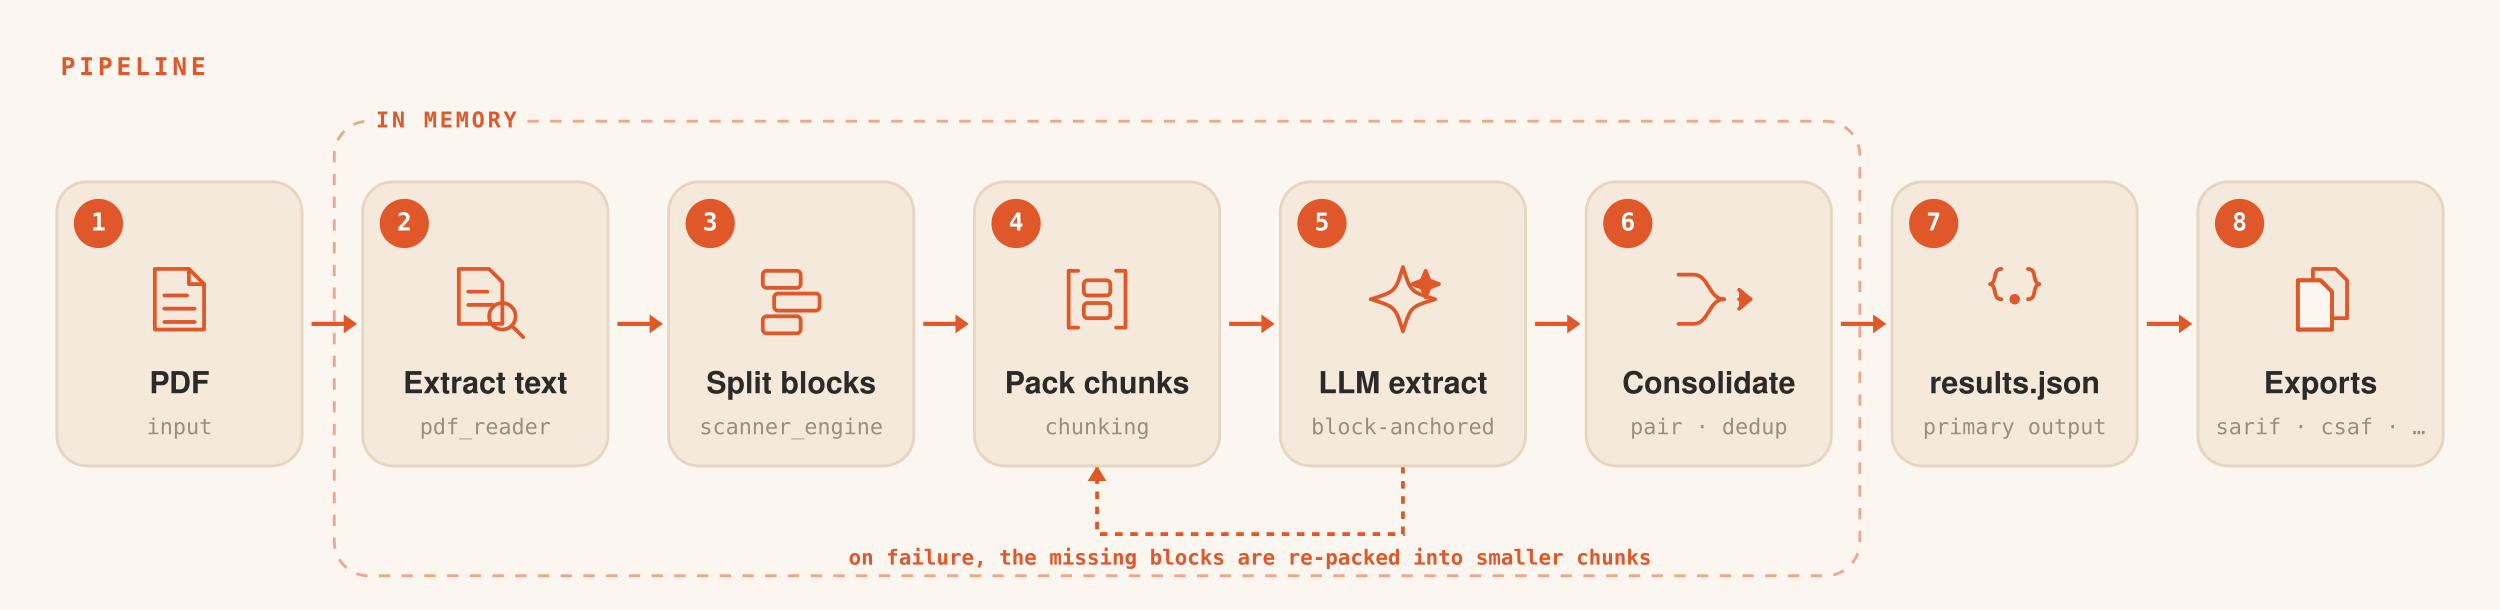
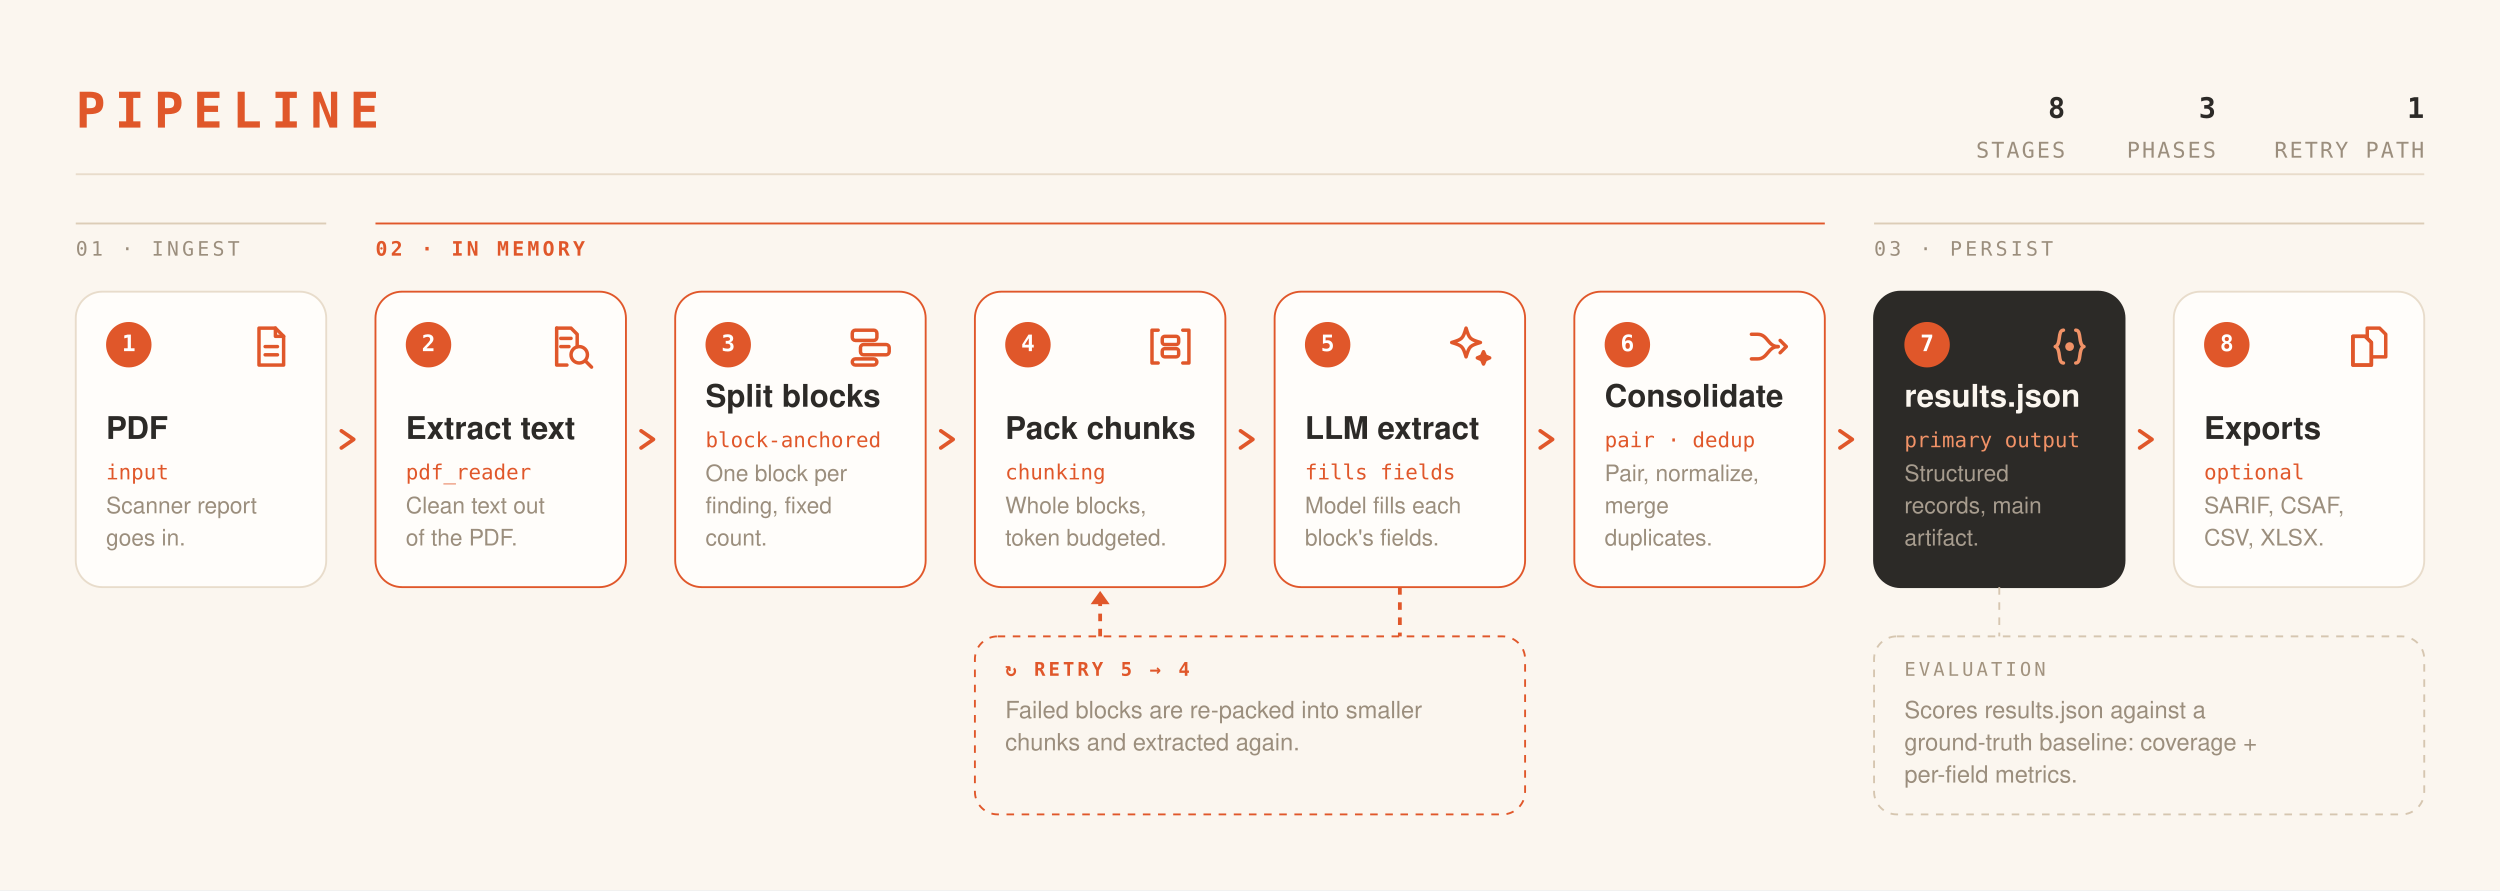
- <svg xmlns="http://www.w3.org/2000/svg" width="1320" height="322" viewBox="0 0 1320 322">
-   <rect width="1320" height="322" fill="#fbf6ef" />
-   <text x="32" y="36" font-size="13" fill="#e0572a" font-weight="bold" text-anchor="start" letter-spacing="2" font-family="ui-monospace,SFMono-Regular,Menlo,Consolas,monospace" dominant-baseline="middle">PIPELINE</text>
-   <rect x="176.5" y="64" width="805.5" height="240" rx="18" fill="none" stroke="#e0572a" stroke-width="1.5" stroke-dasharray="6 6" opacity="0.5" />
-   <rect x="192.5" y="55" width="84" height="18" fill="#fbf6ef" />
-   <text x="198.5" y="64" font-size="11.5" fill="#e0572a" font-weight="bold" text-anchor="start" letter-spacing="1.5" font-family="ui-monospace,SFMono-Regular,Menlo,Consolas,monospace" dominant-baseline="middle">IN MEMORY</text>
-   <path d="M 740.75 246 V 282 H 579.25 V 246" fill="none" stroke="#e0572a" stroke-width="2" stroke-dasharray="4 4" />
-   <path d="M 574.25 254 L 579.25 246 L 584.25 254 Z" fill="#e0572a" />
-   <text x="660.0" y="295" font-size="11" fill="#e0572a" font-weight="bold" text-anchor="middle" font-family="ui-monospace,SFMono-Regular,Menlo,Consolas,monospace" dominant-baseline="middle">on failure, the missing blocks are re-packed into smaller chunks</text>
-   <rect x="30.0" y="96" width="129.5" height="150" rx="16" fill="#f4e9db" stroke="#e6d6c1" stroke-width="1.5" />
-   <circle cx="52.0" cy="118" r="13" fill="#e0572a" />
-   <text x="52.0" y="118" font-size="13" fill="#fff" font-weight="bold" text-anchor="middle" font-family="ui-monospace,SFMono-Regular,Menlo,Consolas,monospace" dominant-baseline="middle">1</text>
-   <g stroke="#e0572a" stroke-width="2" fill="none" stroke-linecap="round" stroke-linejoin="round">
-     <path d="M 81.75 142 h 18 l 8 8 v 24 h -26 z" />
-     <path d="M 99.75 142 v 8 h 8" />
-     <path d="M 86.75 156 h 12 M 86.75 163 h 16 M 86.75 170 h 16" />
+ <svg xmlns="http://www.w3.org/2000/svg" width="1320" height="470" viewBox="0 0 1320 470">
+   <rect width="1320" height="470" fill="#fbf6ef" />
+   <text x="40" y="60" font-size="26" fill="#e0572a" font-weight="bold" text-anchor="start" letter-spacing="5" font-family="ui-monospace,SFMono-Regular,Menlo,Consolas,monospace" dominant-baseline="middle">PIPELINE</text>
+   <text x="1280" y="80" font-size="11.5" fill="#9b8e7d" font-weight="normal" text-anchor="end" letter-spacing="1.1" font-family="ui-monospace,SFMono-Regular,Menlo,Consolas,monospace" dominant-baseline="middle">RETRY PATH</text>
+   <text x="1280" y="58" font-size="15" fill="#2c2a27" font-weight="bold" text-anchor="end" font-family="ui-monospace,SFMono-Regular,Menlo,Consolas,monospace" dominant-baseline="middle">1</text>
+   <text x="1170" y="80" font-size="11.5" fill="#9b8e7d" font-weight="normal" text-anchor="end" letter-spacing="1.1" font-family="ui-monospace,SFMono-Regular,Menlo,Consolas,monospace" dominant-baseline="middle">PHASES</text>
+   <text x="1170" y="58" font-size="15" fill="#2c2a27" font-weight="bold" text-anchor="end" font-family="ui-monospace,SFMono-Regular,Menlo,Consolas,monospace" dominant-baseline="middle">3</text>
+   <text x="1090.4" y="80" font-size="11.5" fill="#9b8e7d" font-weight="normal" text-anchor="end" letter-spacing="1.1" font-family="ui-monospace,SFMono-Regular,Menlo,Consolas,monospace" dominant-baseline="middle">STAGES</text>
+   <text x="1090.4" y="58" font-size="15" fill="#2c2a27" font-weight="bold" text-anchor="end" font-family="ui-monospace,SFMono-Regular,Menlo,Consolas,monospace" dominant-baseline="middle">8</text>
+   <line x1="40" y1="92" x2="1280" y2="92" stroke="#e8dccb" stroke-width="1" />
+   <line x1="40" y1="118" x2="172.25" y2="118" stroke="#dccdb7" stroke-width="1" />
+   <text x="40" y="132" font-size="10.5" fill="#9b8e7d" font-weight="normal" text-anchor="start" letter-spacing="1.7" font-family="ui-monospace,SFMono-Regular,Menlo,Consolas,monospace" dominant-baseline="middle">01 · INGEST</text>
+   <line x1="198.25" y1="118" x2="963.5" y2="118" stroke="#e0572a" stroke-width="1" />
+   <text x="198.25" y="132" font-size="10.5" fill="#e0572a" font-weight="bold" text-anchor="start" letter-spacing="1.7" font-family="ui-monospace,SFMono-Regular,Menlo,Consolas,monospace" dominant-baseline="middle">02 · IN MEMORY</text>
+   <line x1="989.5" y1="118" x2="1280" y2="118" stroke="#dccdb7" stroke-width="1" />
+   <text x="989.5" y="132" font-size="10.5" fill="#9b8e7d" font-weight="normal" text-anchor="start" letter-spacing="1.7" font-family="ui-monospace,SFMono-Regular,Menlo,Consolas,monospace" dominant-baseline="middle">03 · PERSIST</text>
+   <rect x="40" y="154" width="132.25" height="156" rx="14" fill="#fffdfa" stroke="#e8dccb" stroke-width="1" />
+   <circle cx="68" cy="182" r="12" fill="#e0572a" />
+   <text x="68" y="182" font-size="12" fill="#fff" font-weight="bold" text-anchor="middle" font-family="ui-monospace,SFMono-Regular,Menlo,Consolas,monospace" dominant-baseline="middle">1</text>
+   <g transform="translate(130.25,170) scale(1.08333)" stroke="#e0572a" stroke-width="1.7" fill="none" stroke-linecap="round" stroke-linejoin="round">
+     <path d="M6 3h8l4 4v14H6z" />
+     <path d="M14 3v4h4" />
+     <path d="M9 12h6M9 16h6" />
  </g>
-   <text x="94.75" y="202" font-size="16" fill="#2c2a27" font-weight="bold" text-anchor="middle" font-family="ui-sans-serif,-apple-system,Segoe UI,Helvetica,Arial,sans-serif" dominant-baseline="middle">PDF</text>
-   <text x="94.75" y="226" font-size="11.5" fill="#9b8e7d" font-weight="normal" text-anchor="middle" font-family="ui-monospace,SFMono-Regular,Menlo,Consolas,monospace" dominant-baseline="middle">input</text>
-   <line x1="164.5" y1="171.0" x2="182.5" y2="171.0" stroke="#e0572a" stroke-width="2.2" />
-   <path d="M 181.5 166.0 L 188.5 171.0 L 181.5 176.0 Z" fill="#e0572a" />
-   <rect x="191.5" y="96" width="129.5" height="150" rx="16" fill="#f4e9db" stroke="#e6d6c1" stroke-width="1.5" />
-   <circle cx="213.5" cy="118" r="13" fill="#e0572a" />
-   <text x="213.5" y="118" font-size="13" fill="#fff" font-weight="bold" text-anchor="middle" font-family="ui-monospace,SFMono-Regular,Menlo,Consolas,monospace" dominant-baseline="middle">2</text>
-   <g stroke="#e0572a" stroke-width="2" fill="none" stroke-linecap="round" stroke-linejoin="round">
-     <path d="M 242.25 142 h 16 l 7 7 v 22 h -23 z" />
-     <path d="M 247.25 154 h 10 M 247.25 161 h 13" />
-     <circle cx="265.25" cy="167" r="7" />
-     <path d="M 270.25 172 l 6 6" />
+   <text x="56" y="284" font-size="12" fill="#9b8e7d" font-weight="normal" text-anchor="start" font-family="Helvetica,ui-sans-serif,-apple-system,Segoe UI,Arial,sans-serif" dominant-baseline="middle">goes in.</text>
+   <text x="56" y="267" font-size="12" fill="#9b8e7d" font-weight="normal" text-anchor="start" font-family="Helvetica,ui-sans-serif,-apple-system,Segoe UI,Arial,sans-serif" dominant-baseline="middle">Scanner report</text>
+   <text x="56" y="250" font-size="11" fill="#e0572a" font-weight="normal" text-anchor="start" font-family="ui-monospace,SFMono-Regular,Menlo,Consolas,monospace" dominant-baseline="middle">input</text>
+   <text x="56" y="226" font-size="16.5" fill="#2c2a27" font-weight="bold" text-anchor="start" font-family="Helvetica,ui-sans-serif,-apple-system,Segoe UI,Arial,sans-serif" dominant-baseline="middle">PDF</text>
+   <path d="M 180.25 227.5 L 186.75 232 L 180.25 236.5" fill="none" stroke="#e0572a" stroke-width="2" stroke-linecap="round" stroke-linejoin="round" />
+   <rect x="198.25" y="154" width="132.25" height="156" rx="14" fill="#fffdfa" stroke="#e0572a" stroke-width="1" />
+   <circle cx="226.25" cy="182" r="12" fill="#e0572a" />
+   <text x="226.25" y="182" font-size="12" fill="#fff" font-weight="bold" text-anchor="middle" font-family="ui-monospace,SFMono-Regular,Menlo,Consolas,monospace" dominant-baseline="middle">2</text>
+   <g transform="translate(288.5,170) scale(1.08333)" stroke="#e0572a" stroke-width="1.7" fill="none" stroke-linecap="round" stroke-linejoin="round">
+     <path d="M5 3h7l3 3v6" />
+     <path d="M5 3v18h5" />
+     <path d="M7 8h5M7 12h4" />
+     <circle cx="16" cy="16" r="4" />
+     <path d="M19 19l3 3" />
  </g>
-   <text x="256.25" y="202" font-size="16" fill="#2c2a27" font-weight="bold" text-anchor="middle" font-family="ui-sans-serif,-apple-system,Segoe UI,Helvetica,Arial,sans-serif" dominant-baseline="middle">Extract text</text>
-   <text x="256.25" y="226" font-size="11.5" fill="#9b8e7d" font-weight="normal" text-anchor="middle" font-family="ui-monospace,SFMono-Regular,Menlo,Consolas,monospace" dominant-baseline="middle">pdf_reader</text>
-   <line x1="326.0" y1="171.0" x2="344.0" y2="171.0" stroke="#e0572a" stroke-width="2.2" />
-   <path d="M 343.0 166.0 L 350.0 171.0 L 343.0 176.0 Z" fill="#e0572a" />
-   <rect x="353.0" y="96" width="129.5" height="150" rx="16" fill="#f4e9db" stroke="#e6d6c1" stroke-width="1.5" />
-   <circle cx="375.0" cy="118" r="13" fill="#e0572a" />
-   <text x="375.0" y="118" font-size="13" fill="#fff" font-weight="bold" text-anchor="middle" font-family="ui-monospace,SFMono-Regular,Menlo,Consolas,monospace" dominant-baseline="middle">3</text>
-   <g stroke="#e0572a" stroke-width="2" fill="none" stroke-linecap="round" stroke-linejoin="round">
-     <rect x="402.75" y="143" width="20" height="9" rx="2" />
-     <rect x="408.75" y="155" width="24" height="9" rx="2" />
-     <rect x="402.75" y="167" width="20" height="9" rx="2" />
+   <text x="214.25" y="284" font-size="12" fill="#9b8e7d" font-weight="normal" text-anchor="start" font-family="Helvetica,ui-sans-serif,-apple-system,Segoe UI,Arial,sans-serif" dominant-baseline="middle">of the PDF.</text>
+   <text x="214.25" y="267" font-size="12" fill="#9b8e7d" font-weight="normal" text-anchor="start" font-family="Helvetica,ui-sans-serif,-apple-system,Segoe UI,Arial,sans-serif" dominant-baseline="middle">Clean text out</text>
+   <text x="214.25" y="250" font-size="11" fill="#e0572a" font-weight="normal" text-anchor="start" font-family="ui-monospace,SFMono-Regular,Menlo,Consolas,monospace" dominant-baseline="middle">pdf_reader</text>
+   <text x="214.25" y="226" font-size="16.5" fill="#2c2a27" font-weight="bold" text-anchor="start" font-family="Helvetica,ui-sans-serif,-apple-system,Segoe UI,Arial,sans-serif" dominant-baseline="middle">Extract text</text>
+   <path d="M 338.5 227.5 L 345 232 L 338.5 236.5" fill="none" stroke="#e0572a" stroke-width="2" stroke-linecap="round" stroke-linejoin="round" />
+   <rect x="356.5" y="154" width="132.25" height="156" rx="14" fill="#fffdfa" stroke="#e0572a" stroke-width="1" />
+   <circle cx="384.5" cy="182" r="12" fill="#e0572a" />
+   <text x="384.5" y="182" font-size="12" fill="#fff" font-weight="bold" text-anchor="middle" font-family="ui-monospace,SFMono-Regular,Menlo,Consolas,monospace" dominant-baseline="middle">3</text>
+   <g transform="translate(446.75,170) scale(1.08333)" stroke="#e0572a" stroke-width="1.7" fill="none" stroke-linecap="round" stroke-linejoin="round">
+     <rect x="3" y="4" width="12" height="5" rx="1.5" />
+     <rect x="7" y="11" width="14" height="5" rx="1.5" />
+     <rect x="3" y="18" width="12" height="3" rx="1.5" />
  </g>
-   <text x="417.75" y="202" font-size="16" fill="#2c2a27" font-weight="bold" text-anchor="middle" font-family="ui-sans-serif,-apple-system,Segoe UI,Helvetica,Arial,sans-serif" dominant-baseline="middle">Split blocks</text>
-   <text x="417.75" y="226" font-size="11.5" fill="#9b8e7d" font-weight="normal" text-anchor="middle" font-family="ui-monospace,SFMono-Regular,Menlo,Consolas,monospace" dominant-baseline="middle">scanner_engine</text>
-   <line x1="487.5" y1="171.0" x2="505.5" y2="171.0" stroke="#e0572a" stroke-width="2.2" />
-   <path d="M 504.5 166.0 L 511.5 171.0 L 504.5 176.0 Z" fill="#e0572a" />
-   <rect x="514.5" y="96" width="129.5" height="150" rx="16" fill="#f4e9db" stroke="#e6d6c1" stroke-width="1.5" />
-   <circle cx="536.5" cy="118" r="13" fill="#e0572a" />
-   <text x="536.5" y="118" font-size="13" fill="#fff" font-weight="bold" text-anchor="middle" font-family="ui-monospace,SFMono-Regular,Menlo,Consolas,monospace" dominant-baseline="middle">4</text>
-   <g stroke="#e0572a" stroke-width="2" fill="none" stroke-linecap="round" stroke-linejoin="round">
-     <path d="M 569.25 143 h -5 v 30 h 5" />
-     <path d="M 589.25 143 h 5 v 30 h -5" />
-     <rect x="572.25" y="148" width="14" height="8" rx="2" />
-     <rect x="572.25" y="160" width="14" height="8" rx="2" />
+   <text x="372.5" y="284" font-size="12" fill="#9b8e7d" font-weight="normal" text-anchor="start" font-family="Helvetica,ui-sans-serif,-apple-system,Segoe UI,Arial,sans-serif" dominant-baseline="middle">count.</text>
+   <text x="372.5" y="267" font-size="12" fill="#9b8e7d" font-weight="normal" text-anchor="start" font-family="Helvetica,ui-sans-serif,-apple-system,Segoe UI,Arial,sans-serif" dominant-baseline="middle">finding, fixed</text>
+   <text x="372.5" y="250" font-size="12" fill="#9b8e7d" font-weight="normal" text-anchor="start" font-family="Helvetica,ui-sans-serif,-apple-system,Segoe UI,Arial,sans-serif" dominant-baseline="middle">One block per</text>
+   <text x="372.5" y="233" font-size="11" fill="#e0572a" font-weight="normal" text-anchor="start" font-family="ui-monospace,SFMono-Regular,Menlo,Consolas,monospace" dominant-baseline="middle">block-anchored</text>
+   <text x="372.5" y="209" font-size="16.5" fill="#2c2a27" font-weight="bold" text-anchor="start" font-family="Helvetica,ui-sans-serif,-apple-system,Segoe UI,Arial,sans-serif" dominant-baseline="middle">Split blocks</text>
+   <path d="M 496.75 227.5 L 503.25 232 L 496.75 236.5" fill="none" stroke="#e0572a" stroke-width="2" stroke-linecap="round" stroke-linejoin="round" />
+   <rect x="514.75" y="154" width="132.25" height="156" rx="14" fill="#fffdfa" stroke="#e0572a" stroke-width="1" />
+   <circle cx="542.75" cy="182" r="12" fill="#e0572a" />
+   <text x="542.75" y="182" font-size="12" fill="#fff" font-weight="bold" text-anchor="middle" font-family="ui-monospace,SFMono-Regular,Menlo,Consolas,monospace" dominant-baseline="middle">4</text>
+   <g transform="translate(605,170) scale(1.08333)" stroke="#e0572a" stroke-width="1.7" fill="none" stroke-linecap="round" stroke-linejoin="round">
+     <path d="M6 4H3v16h3" />
+     <path d="M18 4h3v16h-3" />
+     <rect x="8" y="7" width="8" height="4" rx="1.2" />
+     <rect x="8" y="13" width="8" height="4" rx="1.2" />
  </g>
-   <text x="579.25" y="202" font-size="16" fill="#2c2a27" font-weight="bold" text-anchor="middle" font-family="ui-sans-serif,-apple-system,Segoe UI,Helvetica,Arial,sans-serif" dominant-baseline="middle">Pack chunks</text>
-   <text x="579.25" y="226" font-size="11.5" fill="#9b8e7d" font-weight="normal" text-anchor="middle" font-family="ui-monospace,SFMono-Regular,Menlo,Consolas,monospace" dominant-baseline="middle">chunking</text>
-   <line x1="649.0" y1="171.0" x2="667.0" y2="171.0" stroke="#e0572a" stroke-width="2.2" />
-   <path d="M 666.0 166.0 L 673.0 171.0 L 666.0 176.0 Z" fill="#e0572a" />
-   <rect x="676.0" y="96" width="129.5" height="150" rx="16" fill="#f4e9db" stroke="#e6d6c1" stroke-width="1.5" />
-   <circle cx="698.0" cy="118" r="13" fill="#e0572a" />
-   <text x="698.0" y="118" font-size="13" fill="#fff" font-weight="bold" text-anchor="middle" font-family="ui-monospace,SFMono-Regular,Menlo,Consolas,monospace" dominant-baseline="middle">5</text>
-   <g stroke="#e0572a" stroke-width="2" fill="none" stroke-linecap="round" stroke-linejoin="round">
-     <path d="M 740.75 141 C 744.75 154 744.75 154 757.75 158 C 744.75 162 744.75 162 740.75 175 C 736.75 162 736.75 162 723.75 158 C 736.75 154 736.75 154 740.75 141 Z" />
-     <path d="M 752.75 143 l 2 5 l 5 2 l -5 2 l -2 5 l -2 -5 l -5 -2 l 5 -2 z" fill="#e0572a" />
+   <text x="530.75" y="284" font-size="12" fill="#9b8e7d" font-weight="normal" text-anchor="start" font-family="Helvetica,ui-sans-serif,-apple-system,Segoe UI,Arial,sans-serif" dominant-baseline="middle">token budgeted.</text>
+   <text x="530.75" y="267" font-size="12" fill="#9b8e7d" font-weight="normal" text-anchor="start" font-family="Helvetica,ui-sans-serif,-apple-system,Segoe UI,Arial,sans-serif" dominant-baseline="middle">Whole blocks,</text>
+   <text x="530.75" y="250" font-size="11" fill="#e0572a" font-weight="normal" text-anchor="start" font-family="ui-monospace,SFMono-Regular,Menlo,Consolas,monospace" dominant-baseline="middle">chunking</text>
+   <text x="530.75" y="226" font-size="16.5" fill="#2c2a27" font-weight="bold" text-anchor="start" font-family="Helvetica,ui-sans-serif,-apple-system,Segoe UI,Arial,sans-serif" dominant-baseline="middle">Pack chunks</text>
+   <path d="M 655 227.5 L 661.5 232 L 655 236.5" fill="none" stroke="#e0572a" stroke-width="2" stroke-linecap="round" stroke-linejoin="round" />
+   <rect x="673" y="154" width="132.25" height="156" rx="14" fill="#fffdfa" stroke="#e0572a" stroke-width="1" />
+   <circle cx="701" cy="182" r="12" fill="#e0572a" />
+   <text x="701" y="182" font-size="12" fill="#fff" font-weight="bold" text-anchor="middle" font-family="ui-monospace,SFMono-Regular,Menlo,Consolas,monospace" dominant-baseline="middle">5</text>
+   <g transform="translate(763.25,170) scale(1.08333)" stroke="#e0572a" stroke-width="1.7" fill="none" stroke-linecap="round" stroke-linejoin="round">
+     <path d="M10 3c1.6 5.2 1.8 5.4 7 7-5.2 1.6-5.4 1.8-7 7-1.6-5.2-1.8-5.4-7-7 5.2-1.6 5.4-1.8 7-7z" />
+     <path d="M18.5 14.5l.9 2.1 2.1.9-2.1.9-.9 2.1-.9-2.1-2.1-.9 2.1-.9z" fill="#e0572a" />
  </g>
-   <text x="740.75" y="202" font-size="16" fill="#2c2a27" font-weight="bold" text-anchor="middle" font-family="ui-sans-serif,-apple-system,Segoe UI,Helvetica,Arial,sans-serif" dominant-baseline="middle">LLM extract</text>
-   <text x="740.75" y="226" font-size="11.5" fill="#9b8e7d" font-weight="normal" text-anchor="middle" font-family="ui-monospace,SFMono-Regular,Menlo,Consolas,monospace" dominant-baseline="middle">block-anchored</text>
-   <line x1="810.5" y1="171.0" x2="828.5" y2="171.0" stroke="#e0572a" stroke-width="2.2" />
-   <path d="M 827.5 166.0 L 834.5 171.0 L 827.5 176.0 Z" fill="#e0572a" />
-   <rect x="837.5" y="96" width="129.5" height="150" rx="16" fill="#f4e9db" stroke="#e6d6c1" stroke-width="1.5" />
-   <circle cx="859.5" cy="118" r="13" fill="#e0572a" />
-   <text x="859.5" y="118" font-size="13" fill="#fff" font-weight="bold" text-anchor="middle" font-family="ui-monospace,SFMono-Regular,Menlo,Consolas,monospace" dominant-baseline="middle">6</text>
-   <g stroke="#e0572a" stroke-width="2" fill="none" stroke-linecap="round" stroke-linejoin="round">
-     <path d="M 886.25 145 h 8 c 8 0 8 13 16 13" />
-     <path d="M 886.25 171 h 8 c 8 0 8 -13 16 -13" />
-     <path d="M 918.25 158 h 6" />
-     <path d="M 918.25 153 l 6 5 l -6 5" fill="#e0572a" />
+   <text x="689" y="284" font-size="12" fill="#9b8e7d" font-weight="normal" text-anchor="start" font-family="Helvetica,ui-sans-serif,-apple-system,Segoe UI,Arial,sans-serif" dominant-baseline="middle">block's fields.</text>
+   <text x="689" y="267" font-size="12" fill="#9b8e7d" font-weight="normal" text-anchor="start" font-family="Helvetica,ui-sans-serif,-apple-system,Segoe UI,Arial,sans-serif" dominant-baseline="middle">Model fills each</text>
+   <text x="689" y="250" font-size="11" fill="#e0572a" font-weight="normal" text-anchor="start" font-family="ui-monospace,SFMono-Regular,Menlo,Consolas,monospace" dominant-baseline="middle">fills fields</text>
+   <text x="689" y="226" font-size="16.5" fill="#2c2a27" font-weight="bold" text-anchor="start" font-family="Helvetica,ui-sans-serif,-apple-system,Segoe UI,Arial,sans-serif" dominant-baseline="middle">LLM extract</text>
+   <path d="M 813.25 227.5 L 819.75 232 L 813.25 236.5" fill="none" stroke="#e0572a" stroke-width="2" stroke-linecap="round" stroke-linejoin="round" />
+   <rect x="831.25" y="154" width="132.25" height="156" rx="14" fill="#fffdfa" stroke="#e0572a" stroke-width="1" />
+   <circle cx="859.25" cy="182" r="12" fill="#e0572a" />
+   <text x="859.25" y="182" font-size="12" fill="#fff" font-weight="bold" text-anchor="middle" font-family="ui-monospace,SFMono-Regular,Menlo,Consolas,monospace" dominant-baseline="middle">6</text>
+   <g transform="translate(921.5,170) scale(1.08333)" stroke="#e0572a" stroke-width="1.7" fill="none" stroke-linecap="round" stroke-linejoin="round">
+     <path d="M3 6h3c5 0 5 6 10 6" />
+     <path d="M3 18h3c5 0 5-6 10-6" />
+     <path d="M17 9l3 3-3 3" />
  </g>
-   <text x="902.25" y="202" font-size="16" fill="#2c2a27" font-weight="bold" text-anchor="middle" font-family="ui-sans-serif,-apple-system,Segoe UI,Helvetica,Arial,sans-serif" dominant-baseline="middle">Consolidate</text>
-   <text x="902.25" y="226" font-size="11.5" fill="#9b8e7d" font-weight="normal" text-anchor="middle" font-family="ui-monospace,SFMono-Regular,Menlo,Consolas,monospace" dominant-baseline="middle">pair · dedup</text>
-   <line x1="972.0" y1="171.0" x2="990.0" y2="171.0" stroke="#e0572a" stroke-width="2.2" />
-   <path d="M 989.0 166.0 L 996.0 171.0 L 989.0 176.0 Z" fill="#e0572a" />
-   <rect x="999.0" y="96" width="129.5" height="150" rx="16" fill="#f4e9db" stroke="#e6d6c1" stroke-width="1.5" />
-   <circle cx="1021.0" cy="118" r="13" fill="#e0572a" />
-   <text x="1021.0" y="118" font-size="13" fill="#fff" font-weight="bold" text-anchor="middle" font-family="ui-monospace,SFMono-Regular,Menlo,Consolas,monospace" dominant-baseline="middle">7</text>
-   <g stroke="#e0572a" stroke-width="2" fill="none" stroke-linecap="round" stroke-linejoin="round">
-     <path d="M 1056.75 142 c -5 0 -2 7 -6 8 c 4 1 1 8 6 8" />
-     <path d="M 1070.75 142 c 5 0 2 7 6 8 c -4 1 -1 8 -6 8" />
-     <circle cx="1063.75" cy="158" r="1.8" fill="#e0572a" />
+   <text x="847.25" y="284" font-size="12" fill="#9b8e7d" font-weight="normal" text-anchor="start" font-family="Helvetica,ui-sans-serif,-apple-system,Segoe UI,Arial,sans-serif" dominant-baseline="middle">duplicates.</text>
+   <text x="847.25" y="267" font-size="12" fill="#9b8e7d" font-weight="normal" text-anchor="start" font-family="Helvetica,ui-sans-serif,-apple-system,Segoe UI,Arial,sans-serif" dominant-baseline="middle">merge</text>
+   <text x="847.25" y="250" font-size="12" fill="#9b8e7d" font-weight="normal" text-anchor="start" font-family="Helvetica,ui-sans-serif,-apple-system,Segoe UI,Arial,sans-serif" dominant-baseline="middle">Pair, normalize,</text>
+   <text x="847.25" y="233" font-size="11" fill="#e0572a" font-weight="normal" text-anchor="start" font-family="ui-monospace,SFMono-Regular,Menlo,Consolas,monospace" dominant-baseline="middle">pair · dedup</text>
+   <text x="847.25" y="209" font-size="16.5" fill="#2c2a27" font-weight="bold" text-anchor="start" font-family="Helvetica,ui-sans-serif,-apple-system,Segoe UI,Arial,sans-serif" dominant-baseline="middle">Consolidate</text>
+   <path d="M 971.5 227.5 L 978 232 L 971.5 236.5" fill="none" stroke="#e0572a" stroke-width="2" stroke-linecap="round" stroke-linejoin="round" />
+   <rect x="989.5" y="154" width="132.25" height="156" rx="14" fill="#2c2a27" stroke="#2c2a27" stroke-width="1" />
+   <circle cx="1017.5" cy="182" r="12" fill="#e0572a" />
+   <text x="1017.5" y="182" font-size="12" fill="#fff" font-weight="bold" text-anchor="middle" font-family="ui-monospace,SFMono-Regular,Menlo,Consolas,monospace" dominant-baseline="middle">7</text>
+   <g transform="translate(1079.75,170) scale(1.08333)" stroke="#f19267" stroke-width="1.7" fill="none" stroke-linecap="round" stroke-linejoin="round">
+     <path d="M9 4c-3 0-1 7-4 8 3 1 1 8 4 8" />
+     <path d="M15 4c3 0 1 7 4 8-3 1-1 8-4 8" />
+     <circle cx="12" cy="12" r="1.3" fill="#f19267" />
  </g>
-   <text x="1063.75" y="202" font-size="16" fill="#2c2a27" font-weight="bold" text-anchor="middle" font-family="ui-sans-serif,-apple-system,Segoe UI,Helvetica,Arial,sans-serif" dominant-baseline="middle">results.json</text>
-   <text x="1063.75" y="226" font-size="11.5" fill="#9b8e7d" font-weight="normal" text-anchor="middle" font-family="ui-monospace,SFMono-Regular,Menlo,Consolas,monospace" dominant-baseline="middle">primary output</text>
-   <line x1="1133.5" y1="171.0" x2="1151.5" y2="171.0" stroke="#e0572a" stroke-width="2.2" />
-   <path d="M 1150.5 166.0 L 1157.5 171.0 L 1150.5 176.0 Z" fill="#e0572a" />
-   <rect x="1160.5" y="96" width="129.5" height="150" rx="16" fill="#f4e9db" stroke="#e6d6c1" stroke-width="1.5" />
-   <circle cx="1182.5" cy="118" r="13" fill="#e0572a" />
-   <text x="1182.5" y="118" font-size="13" fill="#fff" font-weight="bold" text-anchor="middle" font-family="ui-monospace,SFMono-Regular,Menlo,Consolas,monospace" dominant-baseline="middle">8</text>
-   <g stroke="#e0572a" stroke-width="2" fill="none" stroke-linecap="round" stroke-linejoin="round">
-     <path d="M 1221.25 142 h 12 l 6 6 v 20 h -18 z" />
-     <path d="M 1213.25 148 h 12 l 6 6 v 20 h -18 z" fill="#fbf6ef" />
-     <path d="M 1213.25 148 h 12 l 6 6 v 20 h -18 z" />
+   <text x="1005.5" y="284" font-size="12" fill="#a79c8e" font-weight="normal" text-anchor="start" font-family="Helvetica,ui-sans-serif,-apple-system,Segoe UI,Arial,sans-serif" dominant-baseline="middle">artifact.</text>
+   <text x="1005.5" y="267" font-size="12" fill="#a79c8e" font-weight="normal" text-anchor="start" font-family="Helvetica,ui-sans-serif,-apple-system,Segoe UI,Arial,sans-serif" dominant-baseline="middle">records, main</text>
+   <text x="1005.5" y="250" font-size="12" fill="#a79c8e" font-weight="normal" text-anchor="start" font-family="Helvetica,ui-sans-serif,-apple-system,Segoe UI,Arial,sans-serif" dominant-baseline="middle">Structured</text>
+   <text x="1005.5" y="233" font-size="11" fill="#f19267" font-weight="normal" text-anchor="start" font-family="ui-monospace,SFMono-Regular,Menlo,Consolas,monospace" dominant-baseline="middle">primary output</text>
+   <text x="1005.5" y="209" font-size="16.5" fill="#fbf6ef" font-weight="bold" text-anchor="start" font-family="Helvetica,ui-sans-serif,-apple-system,Segoe UI,Arial,sans-serif" dominant-baseline="middle">results.json</text>
+   <path d="M 1129.75 227.5 L 1136.25 232 L 1129.75 236.5" fill="none" stroke="#e0572a" stroke-width="2" stroke-linecap="round" stroke-linejoin="round" />
+   <rect x="1147.75" y="154" width="132.25" height="156" rx="14" fill="#fffdfa" stroke="#e8dccb" stroke-width="1" />
+   <circle cx="1175.75" cy="182" r="12" fill="#e0572a" />
+   <text x="1175.75" y="182" font-size="12" fill="#fff" font-weight="bold" text-anchor="middle" font-family="ui-monospace,SFMono-Regular,Menlo,Consolas,monospace" dominant-baseline="middle">8</text>
+   <g transform="translate(1238,170) scale(1.08333)" stroke="#e0572a" stroke-width="1.7" fill="none" stroke-linecap="round" stroke-linejoin="round">
+     <path d="M11 3h6l3 3v11h-9z" />
+     <path d="M4 7h6l3 3v11H4z" fill="#fffdfa" />
+     <path d="M4 7h6l3 3v11H4z" />
  </g>
-   <text x="1225.25" y="202" font-size="16" fill="#2c2a27" font-weight="bold" text-anchor="middle" font-family="ui-sans-serif,-apple-system,Segoe UI,Helvetica,Arial,sans-serif" dominant-baseline="middle">Exports</text>
-   <text x="1225.25" y="226" font-size="11.5" fill="#9b8e7d" font-weight="normal" text-anchor="middle" font-family="ui-monospace,SFMono-Regular,Menlo,Consolas,monospace" dominant-baseline="middle">sarif · csaf · …</text>
+   <text x="1163.75" y="284" font-size="12" fill="#9b8e7d" font-weight="normal" text-anchor="start" font-family="Helvetica,ui-sans-serif,-apple-system,Segoe UI,Arial,sans-serif" dominant-baseline="middle">CSV, XLSX.</text>
+   <text x="1163.75" y="267" font-size="12" fill="#9b8e7d" font-weight="normal" text-anchor="start" font-family="Helvetica,ui-sans-serif,-apple-system,Segoe UI,Arial,sans-serif" dominant-baseline="middle">SARIF, CSAF,</text>
+   <text x="1163.75" y="250" font-size="11" fill="#e0572a" font-weight="normal" text-anchor="start" font-family="ui-monospace,SFMono-Regular,Menlo,Consolas,monospace" dominant-baseline="middle">optional</text>
+   <text x="1163.75" y="226" font-size="16.5" fill="#2c2a27" font-weight="bold" text-anchor="start" font-family="Helvetica,ui-sans-serif,-apple-system,Segoe UI,Arial,sans-serif" dominant-baseline="middle">Exports</text>
+   <line x1="739.125" y1="310" x2="739.125" y2="336" stroke="#e0572a" stroke-width="2" stroke-dasharray="4 4" />
+   <line x1="580.875" y1="336" x2="580.875" y2="312" stroke="#e0572a" stroke-width="2" stroke-dasharray="4 4" />
+   <path d="M 575.875 319 L 580.875 312 L 585.875 319 Z" fill="#e0572a" />
+   <rect x="514.75" y="336" width="290.5" height="94" rx="12" fill="none" stroke="#e0572a" stroke-width="1" stroke-dasharray="4 4" />
+   <text x="530.75" y="354" font-size="10" fill="#e0572a" font-weight="bold" text-anchor="start" letter-spacing="1.6" font-family="ui-monospace,SFMono-Regular,Menlo,Consolas,monospace" dominant-baseline="middle">↻ RETRY 5 → 4</text>
+   <text x="530.75" y="375" font-size="12.5" fill="#9b8e7d" font-weight="normal" text-anchor="start" font-family="Helvetica,ui-sans-serif,-apple-system,Segoe UI,Arial,sans-serif" dominant-baseline="middle">Failed blocks are re-packed into smaller</text>
+   <text x="530.75" y="392" font-size="12.5" fill="#9b8e7d" font-weight="normal" text-anchor="start" font-family="Helvetica,ui-sans-serif,-apple-system,Segoe UI,Arial,sans-serif" dominant-baseline="middle">chunks and extracted again.</text>
+   <line x1="1055.62" y1="310" x2="1055.62" y2="336" stroke="#d6c6b0" stroke-width="1" stroke-dasharray="4 4" />
+   <rect x="989.5" y="336" width="290.5" height="94" rx="12" fill="none" stroke="#d6c6b0" stroke-width="1" stroke-dasharray="4 4" />
+   <text x="1005.5" y="354" font-size="10" fill="#a2937f" font-weight="normal" text-anchor="start" letter-spacing="1.6" font-family="ui-monospace,SFMono-Regular,Menlo,Consolas,monospace" dominant-baseline="middle">EVALUATION</text>
+   <text x="1005.5" y="375" font-size="12.5" fill="#9b8e7d" font-weight="normal" text-anchor="start" font-family="Helvetica,ui-sans-serif,-apple-system,Segoe UI,Arial,sans-serif" dominant-baseline="middle">Scores results.json against a</text>
+   <text x="1005.5" y="392" font-size="12.5" fill="#9b8e7d" font-weight="normal" text-anchor="start" font-family="Helvetica,ui-sans-serif,-apple-system,Segoe UI,Arial,sans-serif" dominant-baseline="middle">ground-truth baseline: coverage +</text>
+   <text x="1005.5" y="409" font-size="12.5" fill="#9b8e7d" font-weight="normal" text-anchor="start" font-family="Helvetica,ui-sans-serif,-apple-system,Segoe UI,Arial,sans-serif" dominant-baseline="middle">per-field metrics.</text>
</svg>
